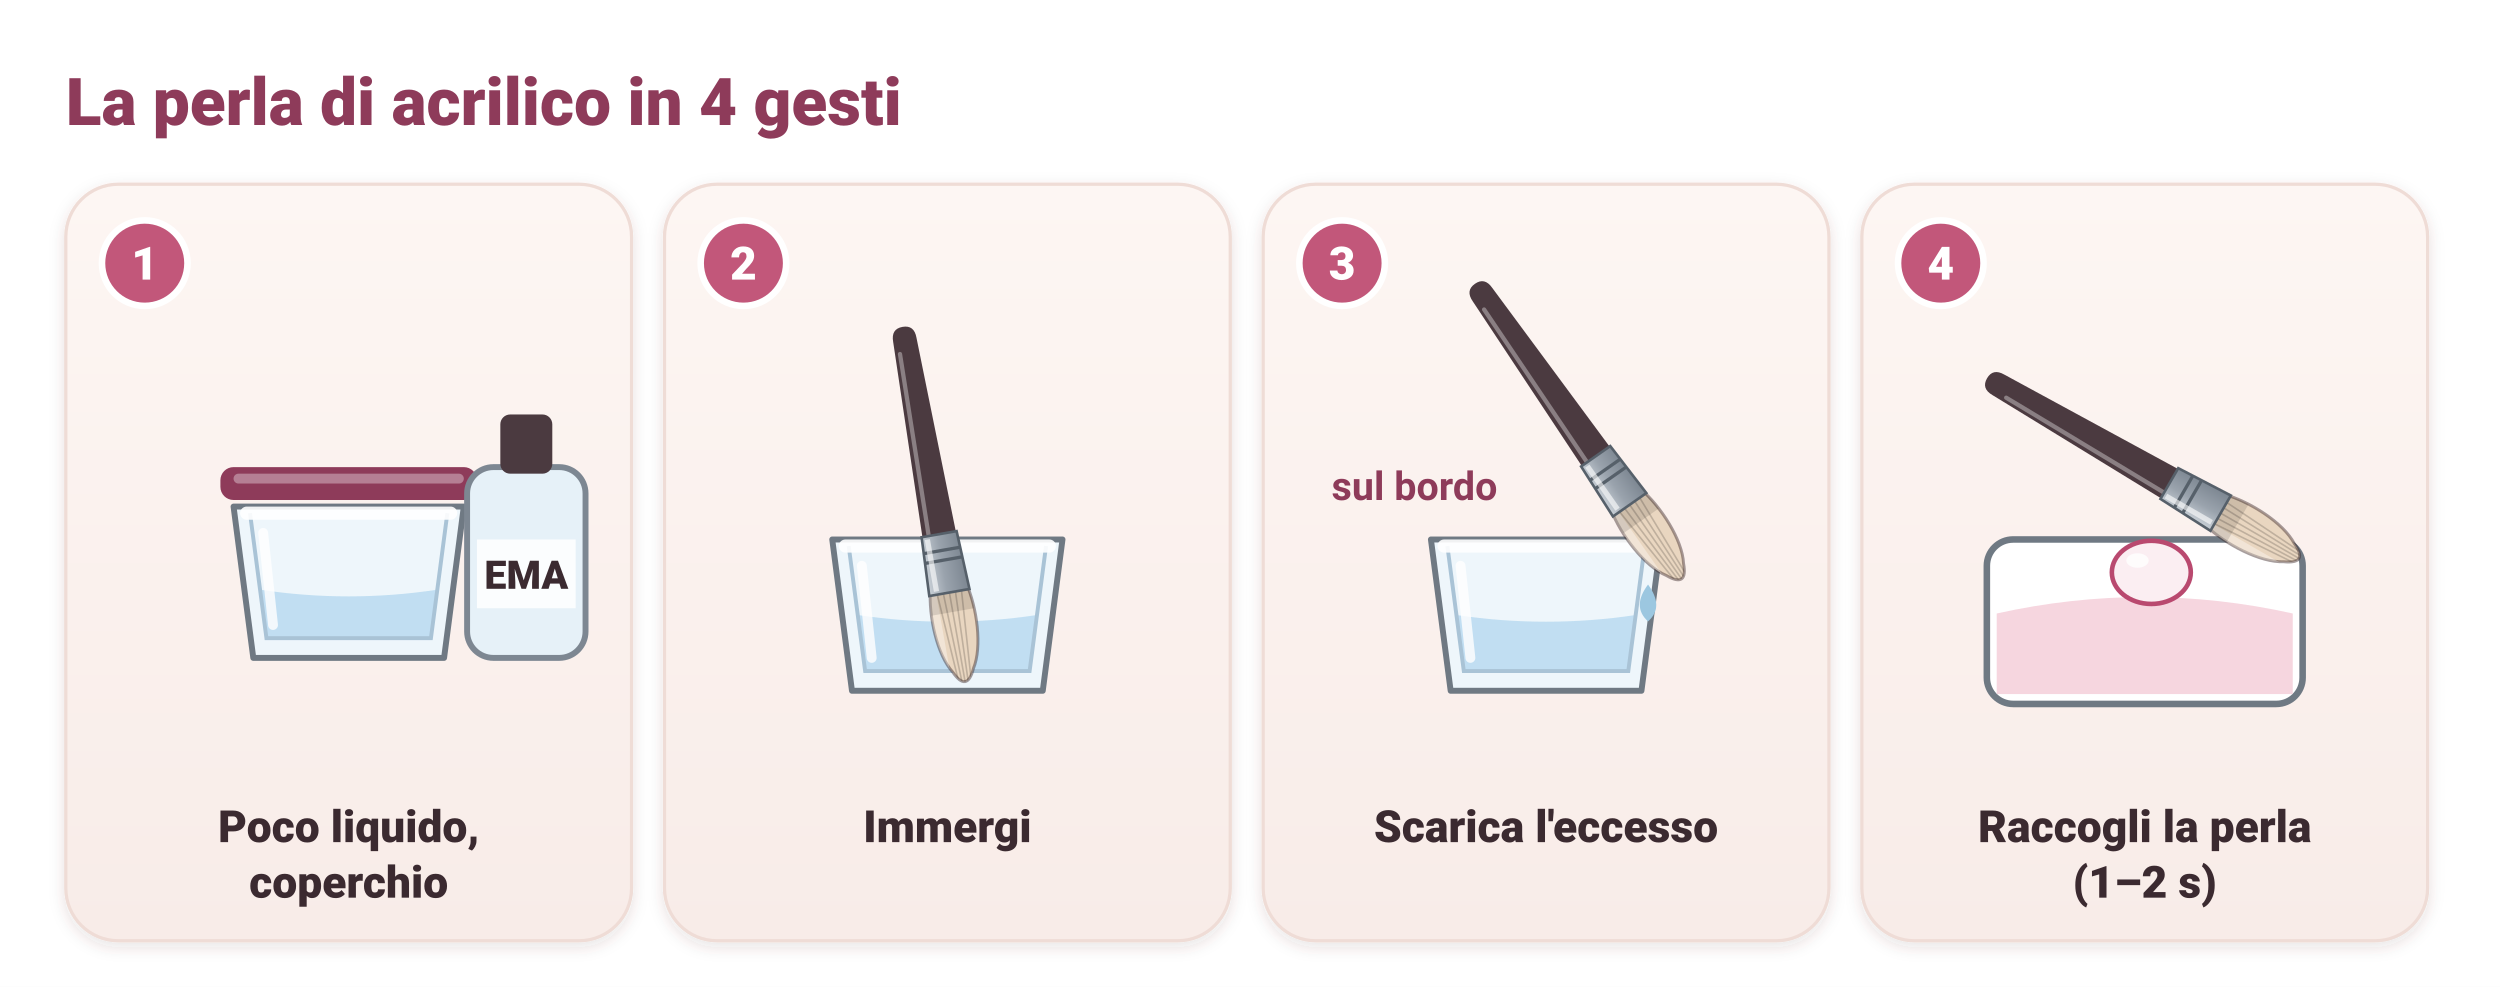
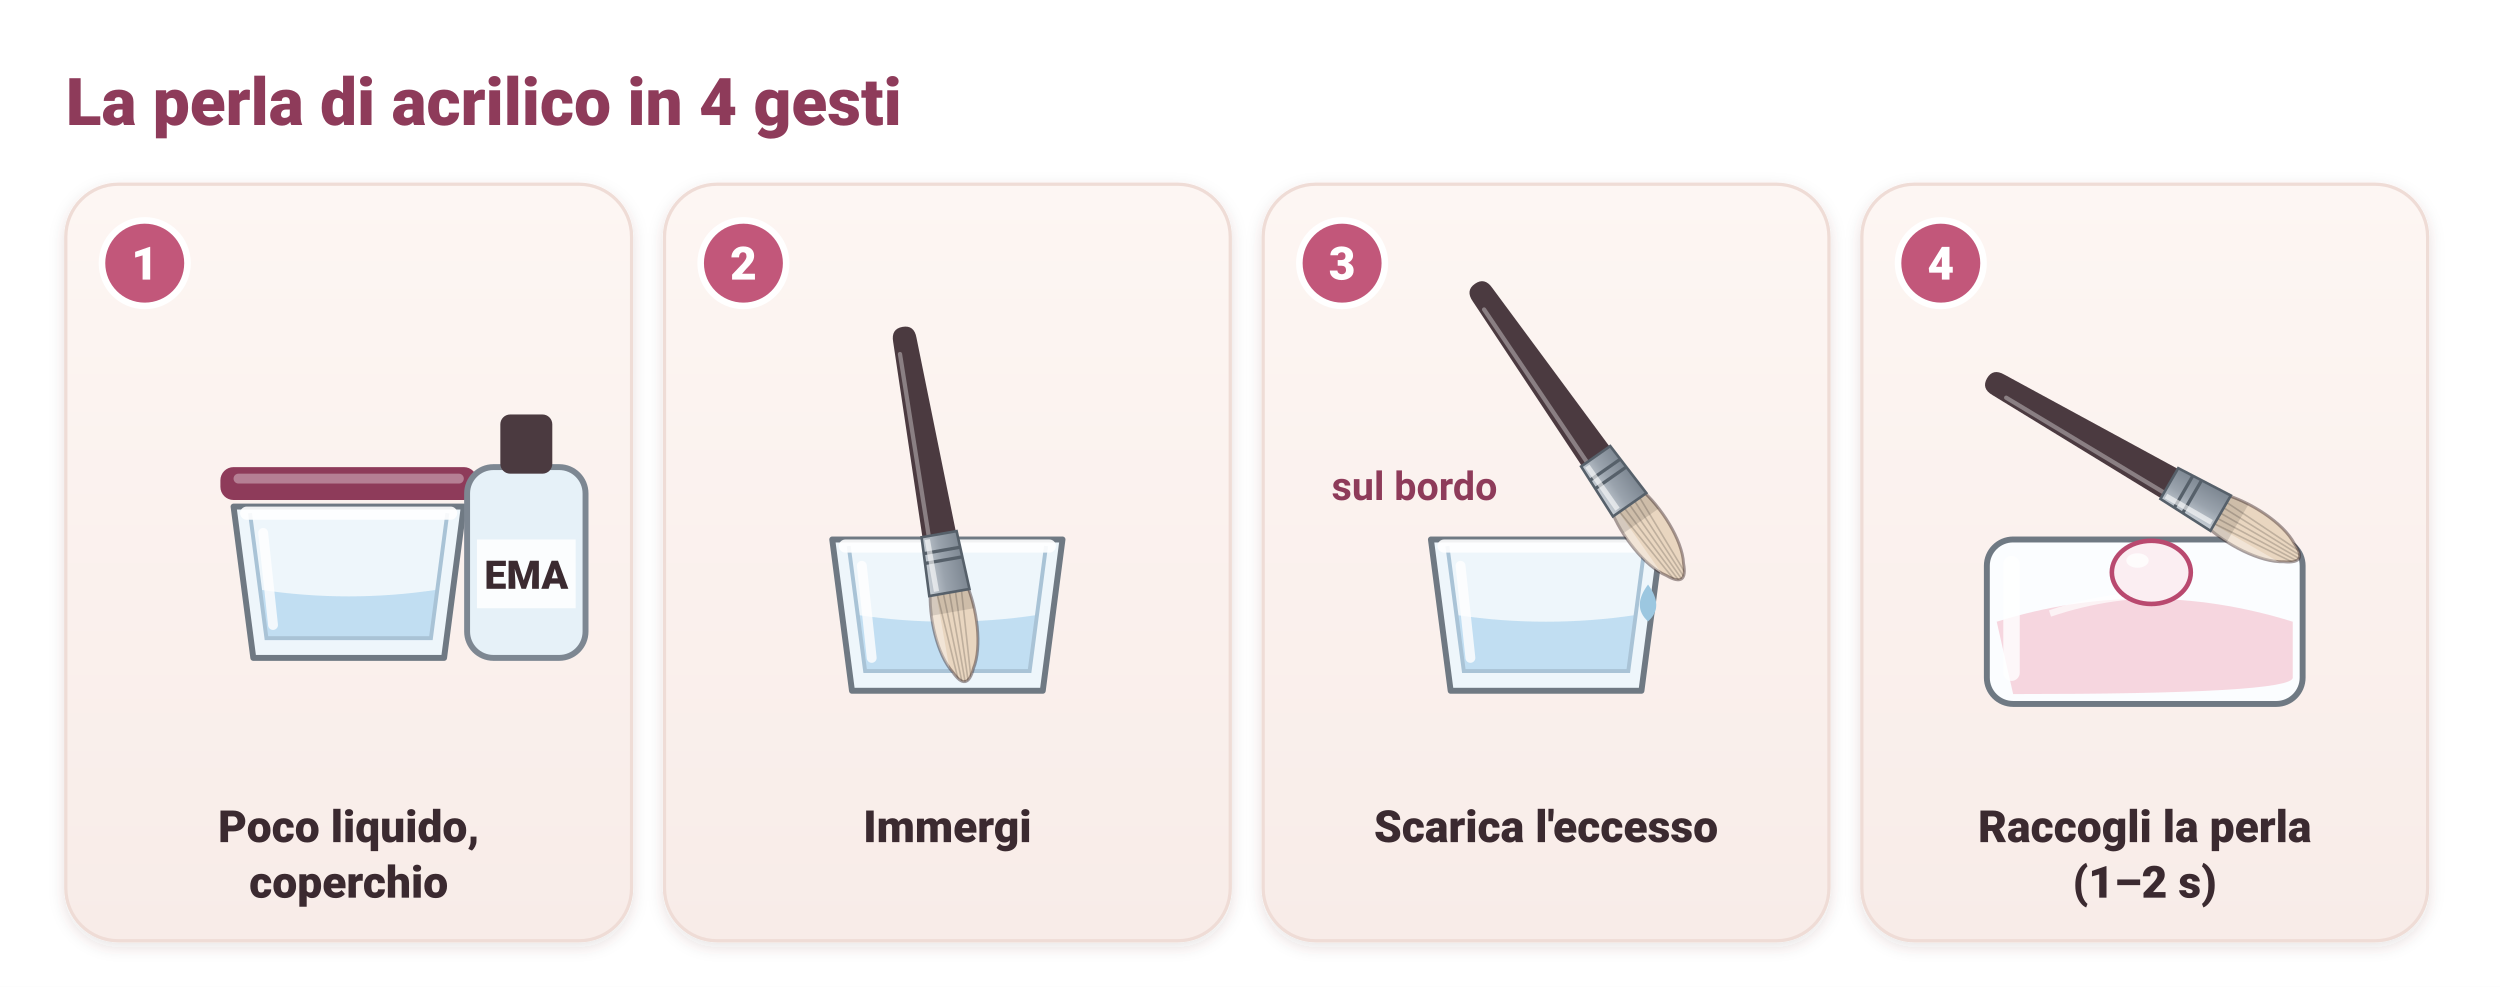
<svg xmlns="http://www.w3.org/2000/svg" viewBox="0 0 760 300" width="760" height="300" font-family="system-ui, -apple-system, 'Segoe UI', Roboto, Arial, sans-serif" role="img">
  <rect width="100%" height="100%" fill="#ffffff" />
  <defs>
    <linearGradient id="nxMetal" x1="0" y1="0" x2="0" y2="1">
      <stop offset="0" stop-color="#c9d0d7" />
      <stop offset=".45" stop-color="#9aa3ad" />
      <stop offset="1" stop-color="#7c8691" />
    </linearGradient>
    <linearGradient id="nxPanel" x1="0" y1="0" x2="0" y2="1">
      <stop offset="0" stop-color="#fdf6f3" />
      <stop offset="1" stop-color="#f8ece8" />
    </linearGradient>
    <filter id="nxSh" x="-5%" y="-5%" width="110%" height="115%">
      <feDropShadow dx="0" dy="1.5" stdDeviation="2.2" flood-color="#5a2a3a" flood-opacity=".13" />
    </filter>
  </defs>
  <defs>
    <marker id="ar" viewBox="0 0 10 10" refX="8" refY="5" markerWidth="7" markerHeight="7" orient="auto-start-reverse">
      <path d="M0,0 L10,5 L0,10 z" fill="#8e3b5a" />
    </marker>
    <marker id="arw" viewBox="0 0 10 10" refX="8" refY="5" markerWidth="7" markerHeight="7" orient="auto-start-reverse">
      <path d="M0,0 L10,5 L0,10 z" fill="#7a6369" />
    </marker>
  </defs>
  <text x="20.0" y="38.0" font-size="20" text-anchor="start" font-weight="800" fill="#8e3b5a">La perla di acrilico in 4 gesti</text>
  <rect x="20.0" y="56.0" width="172.0" height="230.0" rx="16" fill="url(#nxPanel)" stroke="#efdcd6" stroke-width="1" filter="url(#nxSh)" />
  <circle cx="44.0" cy="80.0" r="13" fill="#c2577a" stroke="#fff" stroke-width="2" />
  <text x="44.0" y="85.0" font-size="14" text-anchor="middle" font-weight="800" fill="#fff">1</text>
  <path d="M71.0,154.0 L141.0,154.0 L135.0,200.0 L77.0,200.0 Z" fill="#eef6fb" stroke="#6f7983" stroke-width="1.8" stroke-linejoin="round" />
  <path d="M79.3,179.3 Q106.0,183.3 132.7,179.3 L131.0,194.0 L81.0,194.0 Z" fill="#bcdcf1" opacity=".9" />
  <path d="M76.0,156.0 L81.0,194.0 L131.0,194.0 L136.0,156.0" fill="none" stroke="#a9c3d6" stroke-width="1.2" />
  <rect x="73.0" y="154.0" width="66.0" height="4" rx="2" fill="#fff" opacity=".9" />
  <path d="M80.0,162.0 L83.0,190.0" stroke="#fff" stroke-width="3" stroke-linecap="round" opacity=".8" />
  <rect x="67.0" y="142.0" width="78.0" height="10" rx="4" fill="#8e3b5a" />
  <rect x="71.0" y="144.0" width="70.0" height="3" rx="1.5" fill="#fff" opacity=".35" />
  <rect x="142.0" y="142.0" width="36.0" height="58.0" rx="8" fill="#e6f1f8" stroke="#7d8792" stroke-width="1.8" />
  <rect x="152.1" y="126.0" width="15.8" height="18.0" rx="3" fill="#4b3a40" />
  <rect x="145.0" y="164.0" width="30.0" height="20.9" fill="#fff" opacity=".85" />
  <text x="160.0" y="179.0" font-size="12" text-anchor="middle" font-weight="800" fill="#3b2a30">EMA</text>
  <text x="106.0" y="256.0" font-size="13.5" text-anchor="middle" font-weight="800" fill="#3b2a30">Poco liquido,</text>
  <text x="106.0" y="272.9" font-size="13.5" text-anchor="middle" font-weight="800" fill="#3b2a30">coperchio</text>
  <rect x="202.0" y="56.0" width="172.0" height="230.0" rx="16" fill="url(#nxPanel)" stroke="#efdcd6" stroke-width="1" filter="url(#nxSh)" />
  <circle cx="226.0" cy="80.0" r="13" fill="#c2577a" stroke="#fff" stroke-width="2" />
  <text x="226.0" y="85.0" font-size="14" text-anchor="middle" font-weight="800" fill="#fff">2</text>
  <path d="M253.0,164.0 L323.0,164.0 L317.0,210.0 L259.0,210.0 Z" fill="#eef6fb" stroke="#6f7983" stroke-width="1.8" stroke-linejoin="round" />
  <path d="M261.0,187.0 Q288.0,191.0 315.0,187.0 L313.0,204.0 L263.0,204.0 Z" fill="#bcdcf1" opacity=".9" />
  <path d="M258.0,166.0 L263.0,204.0 L313.0,204.0 L318.0,166.0" fill="none" stroke="#a9c3d6" stroke-width="1.2" />
  <rect x="255.0" y="164.0" width="66.0" height="4" rx="2" fill="#fff" opacity=".9" />
  <path d="M262.0,172.0 L265.0,200.0" stroke="#fff" stroke-width="3" stroke-linecap="round" opacity=".8" />
  <g transform="translate(290.0,188.0) rotate(-100.0)">
    <defs>
-       <clipPath id="br1">
+       <clipPath id="br105">
        <path d="M10,-5.5 C2,-7.5 -10,-7 -16,-3.2 Q-23,0 -16,3.2 C-10,7 2,7.5 10,5.5 Z" />
      </clipPath>
    </defs>
    <path d="M10,-5.5 C2,-7.5 -10,-7 -16,-3.2 Q-23,0 -16,3.2 C-10,7 2,7.5 10,5.5 Z" fill="#e9d6c0" stroke="rgba(60,40,40,.45)" stroke-width=".9" />
-     <g clip-path="url(#br1)">
+     <g clip-path="url(#br105)">
      <line x1="12" y1="-4.0" x2="-24" y2="-1.6" stroke="#000" stroke-width=".5" opacity=".18" />
      <line x1="12" y1="-2.0" x2="-24" y2="-0.8" stroke="#000" stroke-width=".5" opacity=".18" />
      <line x1="12" y1="0.0" x2="-24" y2="0.0" stroke="#000" stroke-width=".5" opacity=".18" />
      <line x1="12" y1="2.0" x2="-24" y2="0.8" stroke="#000" stroke-width=".5" opacity=".18" />
      <line x1="12" y1="4.0" x2="-24" y2="1.6" stroke="#000" stroke-width=".5" opacity=".18" />
      <rect x="-24" y="-7" width="36" height="3" fill="#fff" opacity=".35" />
      <rect x="2" y="-8" width="10" height="16" fill="#000" opacity=".12" />
    </g>
    <path d="M24,-5.2 L86.0,-3.6 Q90.0,-3.6 90.0,0 Q90.0,3.6 86.0,3.6 L24,5.2 Z" fill="#4b3a40" />
    <path d="M26,-3.2 L82.0,-2.2" stroke="#fff" stroke-width="1.3" opacity=".35" stroke-linecap="round" />
    <path d="M8,-6.2 L26,-5.4 L26,5.4 L8,6.2 Z" fill="url(#nxMetal)" stroke="#56606a" stroke-width=".8" />
    <line x1="18" y1="-5.8" x2="18" y2="5.8" stroke="#56606a" stroke-width="1" />
    <line x1="21" y1="-5.7" x2="21" y2="5.7" stroke="#56606a" stroke-width="1" />
    <rect x="9" y="-4.6" width="16" height="1.6" fill="#fff" opacity=".6" />
  </g>
  <text x="288.0" y="256.0" font-size="13.5" text-anchor="middle" font-weight="800" fill="#3b2a30">Immergi</text>
  <rect x="384.0" y="56.0" width="172.0" height="230.0" rx="16" fill="url(#nxPanel)" stroke="#efdcd6" stroke-width="1" filter="url(#nxSh)" />
  <circle cx="408.0" cy="80.0" r="13" fill="#c2577a" stroke="#fff" stroke-width="2" />
  <text x="408.0" y="85.0" font-size="14" text-anchor="middle" font-weight="800" fill="#fff">3</text>
  <path d="M435.0,164.0 L505.0,164.0 L499.0,210.0 L441.0,210.0 Z" fill="#eef6fb" stroke="#6f7983" stroke-width="1.8" stroke-linejoin="round" />
  <path d="M443.0,187.0 Q470.0,191.0 497.0,187.0 L495.0,204.0 L445.0,204.0 Z" fill="#bcdcf1" opacity=".9" />
  <path d="M440.0,166.0 L445.0,204.0 L495.0,204.0 L500.0,166.0" fill="none" stroke="#a9c3d6" stroke-width="1.2" />
  <rect x="437.0" y="164.0" width="66.0" height="4" rx="2" fill="#fff" opacity=".9" />
  <path d="M444.0,172.0 L447.0,200.0" stroke="#fff" stroke-width="3" stroke-linecap="round" opacity=".8" />
  <g transform="translate(500.0,160.0) rotate(-125.0)">
    <defs>
-       <clipPath id="br2">
+       <clipPath id="br106">
        <path d="M10,-5.5 C2,-7.5 -10,-7 -16,-3.2 Q-23,0 -16,3.2 C-10,7 2,7.5 10,5.5 Z" />
      </clipPath>
    </defs>
    <path d="M10,-5.5 C2,-7.5 -10,-7 -16,-3.2 Q-23,0 -16,3.2 C-10,7 2,7.5 10,5.5 Z" fill="#e9d6c0" stroke="rgba(60,40,40,.45)" stroke-width=".9" />
-     <g clip-path="url(#br2)">
+     <g clip-path="url(#br106)">
      <line x1="12" y1="-4.0" x2="-24" y2="-1.6" stroke="#000" stroke-width=".5" opacity=".18" />
      <line x1="12" y1="-2.0" x2="-24" y2="-0.8" stroke="#000" stroke-width=".5" opacity=".18" />
      <line x1="12" y1="0.0" x2="-24" y2="0.0" stroke="#000" stroke-width=".5" opacity=".18" />
      <line x1="12" y1="2.0" x2="-24" y2="0.8" stroke="#000" stroke-width=".5" opacity=".18" />
      <line x1="12" y1="4.0" x2="-24" y2="1.6" stroke="#000" stroke-width=".5" opacity=".18" />
      <rect x="-24" y="-7" width="36" height="3" fill="#fff" opacity=".35" />
      <rect x="2" y="-8" width="10" height="16" fill="#000" opacity=".12" />
    </g>
    <path d="M24,-5.2 L86.0,-3.6 Q90.0,-3.6 90.0,0 Q90.0,3.6 86.0,3.6 L24,5.2 Z" fill="#4b3a40" />
    <path d="M26,-3.2 L82.0,-2.2" stroke="#fff" stroke-width="1.3" opacity=".35" stroke-linecap="round" />
    <path d="M8,-6.2 L26,-5.4 L26,5.4 L8,6.2 Z" fill="url(#nxMetal)" stroke="#56606a" stroke-width=".8" />
    <line x1="18" y1="-5.8" x2="18" y2="5.8" stroke="#56606a" stroke-width="1" />
    <line x1="21" y1="-5.7" x2="21" y2="5.7" stroke="#56606a" stroke-width="1" />
    <rect x="9" y="-4.6" width="16" height="1.6" fill="#fff" opacity=".6" />
  </g>
  <path d="M501.0,177.7 q5.0,6.8 0,11.2 q-5.0,-4.5 0,-11.2 z" fill="#9cc7e0" />
  <text x="430.0" y="152.0" font-size="12" text-anchor="middle" font-weight="700" fill="#8e3b5a">sul bordo</text>
  <text x="470.0" y="256.0" font-size="13.5" text-anchor="middle" font-weight="800" fill="#3b2a30">Scarica l'eccesso</text>
  <rect x="566.0" y="56.0" width="172.0" height="230.0" rx="16" fill="url(#nxPanel)" stroke="#efdcd6" stroke-width="1" filter="url(#nxSh)" />
  <circle cx="590.0" cy="80.0" r="13" fill="#c2577a" stroke="#fff" stroke-width="2" />
  <text x="590.0" y="85.0" font-size="14" text-anchor="middle" font-weight="800" fill="#fff">4</text>
-   <rect x="604.0" y="164.0" width="96.0" height="50.0" rx="8" fill="#fff" stroke="#6f7983" stroke-width="2" />
-   <path d="M607.0,186.5 Q652.0,176.5 697.0,186.5 L697.0,211.0 L607.0,211.0 Z" fill="#f6d6df" />
+   <rect x="604.0" y="164.0" width="96.0" height="50.0" rx="8" fill="#fbfdff" stroke="#6f7983" stroke-width="1.8" />
+   <path d="M607.0,189.0 Q652.0,175.0 697.0,189.0 L697.0,206.0 Q697.0,211.0 612.0,211.0 Z" fill="#f6d6df" />
+   <path d="M623.2,186.5 Q642.4,180.0 661.6,181.0" stroke="#fff" stroke-width="2" fill="none" opacity=".7" />
+   <rect x="609.0" y="169.0" width="5" height="38.0" rx="2.5" fill="#fff" opacity=".8" />
  <g transform="translate(682.0,160.0) rotate(-150.0)">
    <defs>
-       <clipPath id="br3">
+       <clipPath id="br107">
        <path d="M10,-5.5 C2,-7.5 -10,-7 -16,-3.2 Q-23,0 -16,3.2 C-10,7 2,7.5 10,5.5 Z" />
      </clipPath>
    </defs>
    <path d="M10,-5.5 C2,-7.5 -10,-7 -16,-3.2 Q-23,0 -16,3.2 C-10,7 2,7.5 10,5.5 Z" fill="#e9d6c0" stroke="rgba(60,40,40,.45)" stroke-width=".9" />
-     <g clip-path="url(#br3)">
+     <g clip-path="url(#br107)">
      <line x1="12" y1="-4.0" x2="-24" y2="-1.6" stroke="#000" stroke-width=".5" opacity=".18" />
      <line x1="12" y1="-2.0" x2="-24" y2="-0.8" stroke="#000" stroke-width=".5" opacity=".18" />
      <line x1="12" y1="0.0" x2="-24" y2="0.0" stroke="#000" stroke-width=".5" opacity=".18" />
      <line x1="12" y1="2.0" x2="-24" y2="0.8" stroke="#000" stroke-width=".5" opacity=".18" />
      <line x1="12" y1="4.0" x2="-24" y2="1.6" stroke="#000" stroke-width=".5" opacity=".18" />
      <rect x="-24" y="-7" width="36" height="3" fill="#fff" opacity=".35" />
      <rect x="2" y="-8" width="10" height="16" fill="#000" opacity=".12" />
    </g>
    <path d="M24,-5.2 L86.0,-3.6 Q90.0,-3.6 90.0,0 Q90.0,3.6 86.0,3.6 L24,5.2 Z" fill="#4b3a40" />
    <path d="M26,-3.2 L82.0,-2.2" stroke="#fff" stroke-width="1.3" opacity=".35" stroke-linecap="round" />
    <path d="M8,-6.2 L26,-5.4 L26,5.4 L8,6.2 Z" fill="url(#nxMetal)" stroke="#56606a" stroke-width=".8" />
    <line x1="18" y1="-5.8" x2="18" y2="5.8" stroke="#56606a" stroke-width="1" />
    <line x1="21" y1="-5.7" x2="21" y2="5.7" stroke="#56606a" stroke-width="1" />
    <rect x="9" y="-4.6" width="16" height="1.6" fill="#fff" opacity=".6" />
  </g>
  <ellipse cx="654.0" cy="174.0" rx="12.0" ry="9.6" fill="#fbeef2" stroke="#b9496f" stroke-width="1.4" />
  <ellipse cx="649.8" cy="170.4" rx="3.4" ry="2.2" fill="#fff" opacity=".8" />
  <text x="652.0" y="256.0" font-size="13.5" text-anchor="middle" font-weight="800" fill="#3b2a30">Raccogli la perla</text>
  <text x="652.0" y="272.9" font-size="13.5" text-anchor="middle" font-weight="800" fill="#3b2a30">(1–2 s)</text>
</svg>
